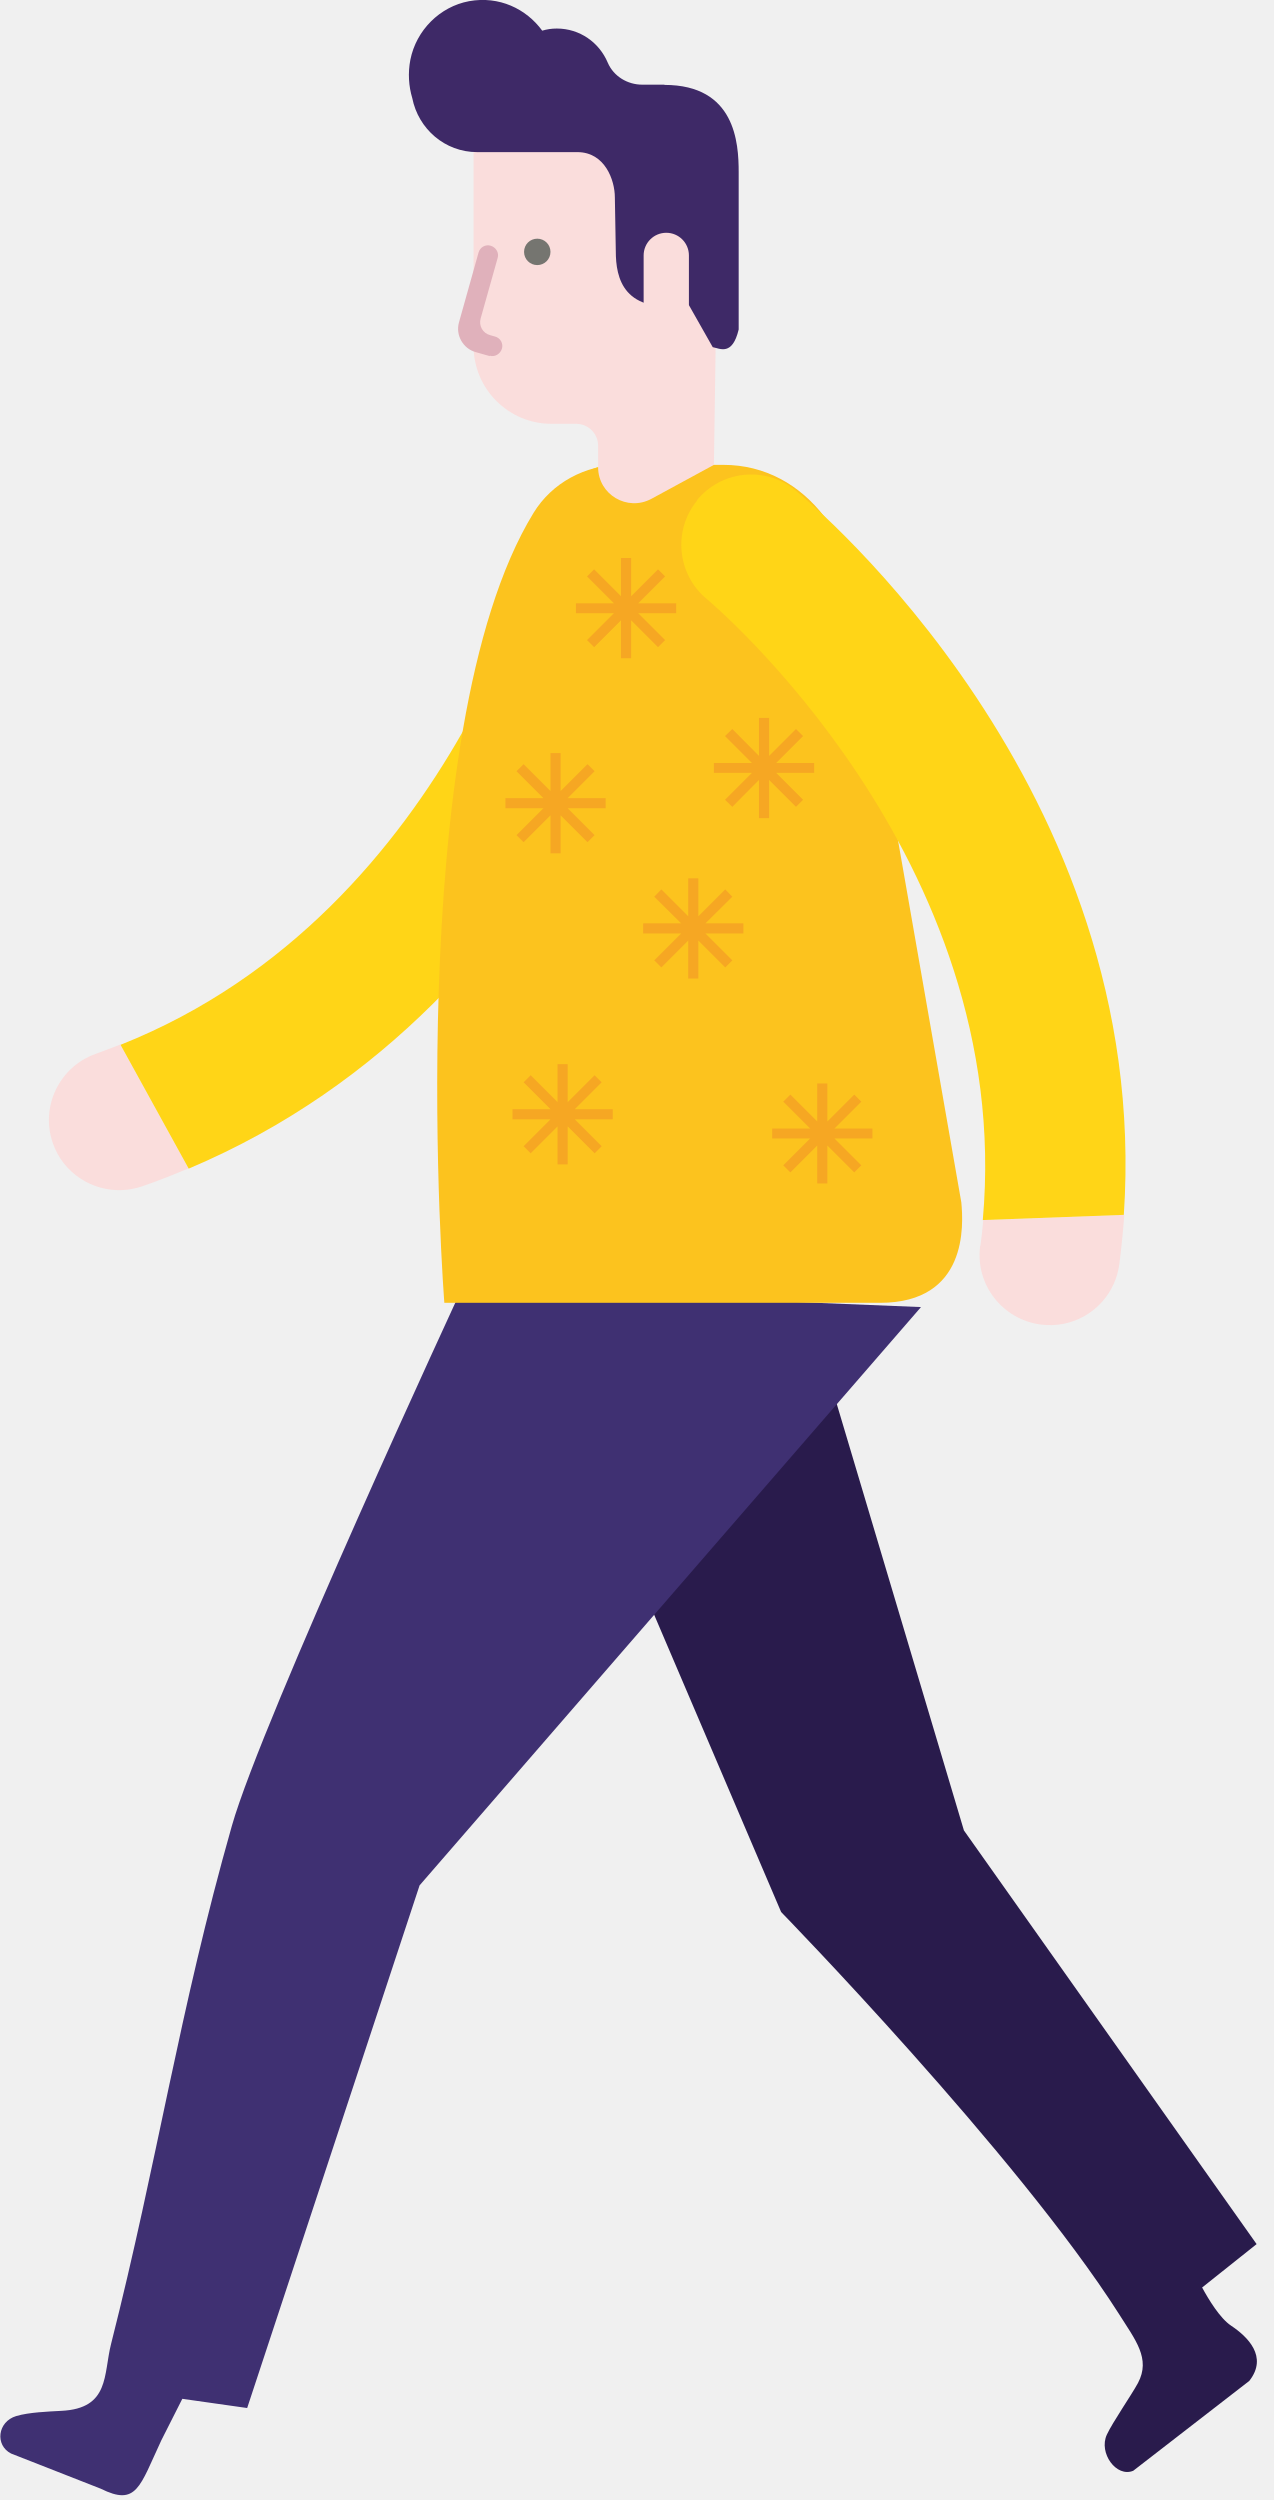
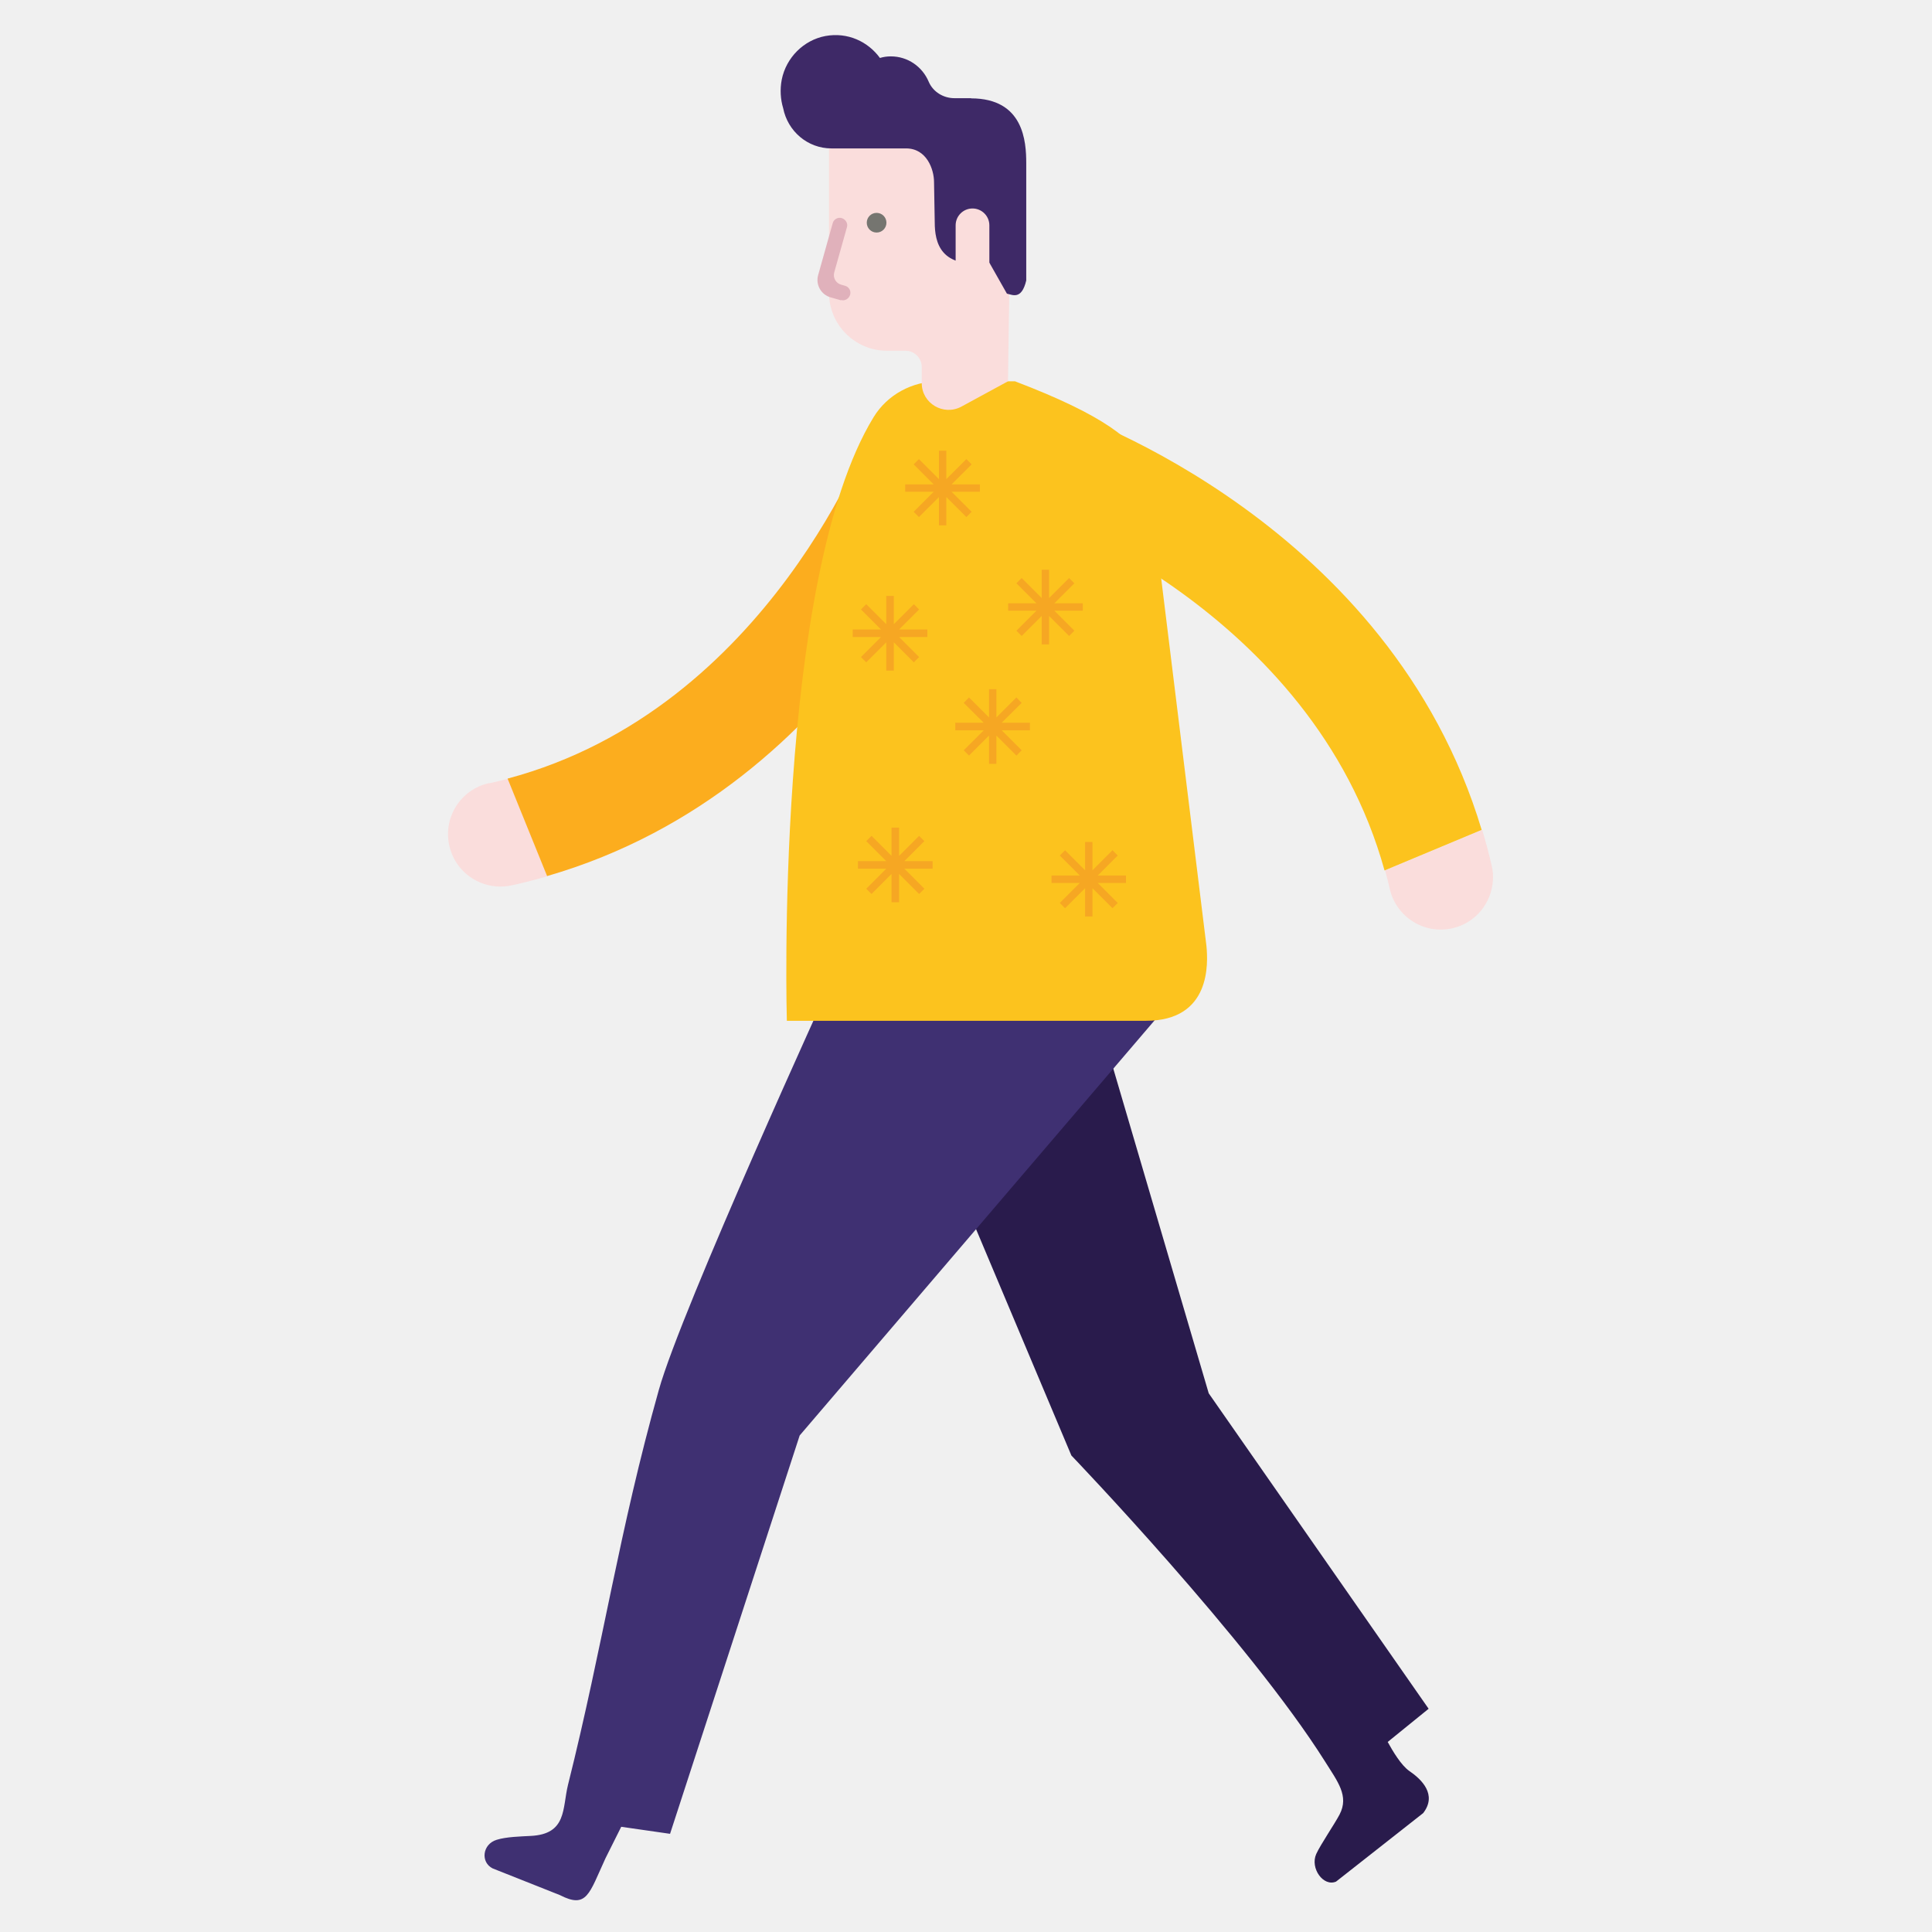
- <svg xmlns="http://www.w3.org/2000/svg" width="54" height="106" viewBox="0 0 54 106" fill="none">
-   <g clip-path="url(#clip0_134_938)">
-     <path d="M22.48 56.16L34.34 55.71L40.87 77.61L53.28 95.15L50.97 96.99C51.24 97.49 51.73 98.3 52.2 98.61C52.89 99.07 53.78 99.92 52.97 100.95L48.05 104.76C47.34 105.06 46.57 104.01 46.93 103.23C47.17 102.71 47.98 101.54 48.25 101.04C48.8 100 48.14 99.22 47.43 98.09C43.14 91.36 33.12 81.07 33.12 81.07L22.48 56.16Z" fill="#291B4C" />
-     <path d="M19.57 54.63L39.05 55.42L17.79 79.94L10.48 102.1L7.73 101.71L6.84 103.47C5.92 105.44 5.8 106.28 4.27 105.52L0.47 104.03C-0.22 103.68 -0.11 102.68 0.69 102.44C1.23 102.28 2.05 102.25 2.6 102.22C4.66 102.12 4.38 100.68 4.71 99.38C6.69 91.57 7.59 85.3 9.83 77.42C11.11 72.91 19.58 54.64 19.58 54.64L19.57 54.63Z" fill="#3F3072" />
-     <path d="M4.07 44.68C2.52 45.22 1.7 46.92 2.24 48.47C2.68 49.74 3.91 50.52 5.19 50.46C5.47 50.45 5.75 50.39 6.03 50.3C6.7 50.07 7.35 49.81 7.99 49.54L5.1 44.29C4.76 44.42 4.42 44.55 4.07 44.68Z" fill="#FADDDC" />
-     <path d="M26.9 19.74C25.3 19.38 23.71 20.39 23.35 21.99C23.31 22.16 19.45 38.6 5.11 44.3L8 49.55C24.73 42.48 28.98 24.1 29.16 23.29C29.51 21.69 28.5 20.11 26.9 19.75V19.74Z" fill="#FFD517" />
-     <path d="M18.84 55.24H37.31C41.04 55.24 40.85 51.94 40.76 50.98L36.61 27.25C36.61 23.09 34.2 19.71 30.67 19.71H26.32C24.82 19.71 23.4 20.47 22.62 21.75C16.95 31.01 18.84 55.24 18.84 55.24Z" fill="#FCC31E" />
-     <path d="M41.56 52.82C41.34 54.45 42.49 55.94 44.12 56.16C45.46 56.34 46.71 55.6 47.23 54.42C47.34 54.17 47.42 53.89 47.46 53.6C47.55 52.89 47.62 52.2 47.67 51.51L41.69 51.73C41.66 52.09 41.62 52.46 41.57 52.82H41.56Z" fill="#FADDDC" />
-     <path d="M29.56 21.22C28.52 22.49 28.71 24.36 29.97 25.4C30.1 25.51 43.05 36.36 41.67 51.73L47.65 51.51C48.87 33.39 34.37 21.32 33.73 20.79C32.46 19.75 30.59 19.94 29.55 21.21L29.56 21.22Z" fill="#FFD517" />
-     <path d="M30.47 5.37H20.08V14.67C20.08 16.49 21.56 17.97 23.38 17.97H24.43C24.94 17.97 25.36 18.38 25.36 18.9V19.81C25.36 20.97 26.6 21.7 27.62 21.15L30.27 19.71L30.48 5.37H30.47Z" fill="#FADDDC" />
-     <path d="M20.77 15.1L20.17 14.93C19.63 14.78 19.31 14.21 19.46 13.67L20.29 10.71C20.35 10.48 20.59 10.35 20.81 10.42C21.03 10.49 21.17 10.72 21.1 10.94L20.38 13.5C20.29 13.81 20.47 14.13 20.78 14.21L20.99 14.27C21.22 14.33 21.35 14.57 21.28 14.79C21.21 15.01 20.98 15.15 20.76 15.08L20.77 15.1Z" fill="#E0B1BB" />
-     <path d="M28.18 3.59H27.7H27.23C26.61 3.59 26.02 3.24 25.77 2.66C25.41 1.8 24.58 1.21 23.61 1.21C23.39 1.21 23.19 1.24 22.99 1.3C22.31 0.37 21.16 -0.18 19.89 0.05C18.65 0.28 17.65 1.28 17.4 2.53C17.29 3.1 17.33 3.66 17.48 4.16C17.74 5.47 18.87 6.45 20.23 6.45H24.48C25.65 6.45 26.07 7.64 26.07 8.37L26.11 10.65C26.11 11.79 26.42 13.36 29.2 12.92L30.22 14.72C30.53 14.78 31.05 15.1 31.32 13.97V8.95V7.3C31.32 6.06 31.18 3.6 28.17 3.6L28.18 3.59Z" fill="#3E2967" />
-     <path d="M22.22 10.68C22.22 10.99 22.47 11.24 22.78 11.24C23.09 11.24 23.34 10.99 23.34 10.68C23.34 10.37 23.09 10.12 22.78 10.12C22.47 10.12 22.22 10.37 22.22 10.68Z" fill="#757570" />
-     <path d="M25.68 33.84H24.07L25.21 32.7L24.91 32.4L23.77 33.54V31.93H23.34V33.54L22.2 32.4L21.9 32.7L23.04 33.84H21.43V34.27H23.04L21.9 35.41L22.2 35.71L23.34 34.57V36.18H23.77V34.57L24.91 35.71L25.21 35.41L24.07 34.27H25.68V33.84Z" fill="#F6A723" />
-     <path d="M34.52 32.35H32.91L34.05 31.21L33.75 30.91L32.61 32.05V30.44H32.18V32.05L31.05 30.91L30.74 31.21L31.88 32.35H30.27V32.77H31.88L30.74 33.91L31.05 34.21L32.18 33.07V34.69H32.61V33.07L33.75 34.21L34.05 33.91L32.91 32.77H34.52V32.35Z" fill="#F6A723" />
-     <path d="M28.67 25.58H27.06L28.2 24.44L27.9 24.14L26.76 25.28V23.66H26.33V25.28L25.19 24.14L24.89 24.44L26.03 25.58H24.42V26H26.03L24.89 27.14L25.19 27.44L26.33 26.3V27.91H26.76V26.3L27.9 27.44L28.2 27.14L27.06 26H28.67V25.58Z" fill="#F6A723" />
-     <path d="M31.52 39.15H29.91L31.05 38.02L30.75 37.71L29.61 38.85V37.24H29.18V38.85L28.04 37.71L27.74 38.02L28.88 39.15H27.27V39.58H28.88L27.74 40.72L28.04 41.02L29.18 39.88V41.49H29.61V39.88L30.75 41.02L31.05 40.72L29.91 39.58H31.52V39.15Z" fill="#F6A723" />
-     <path d="M25.98 47.03H24.37L25.51 45.89L25.21 45.59L24.07 46.73V45.12H23.64V46.73L22.5 45.59L22.2 45.89L23.34 47.03H21.73V47.46H23.34L22.2 48.6L22.5 48.9L23.64 47.76V49.37H24.07V47.76L25.21 48.9L25.51 48.6L24.37 47.46H25.98V47.03Z" fill="#F6A723" />
-     <path d="M36.99 47.85H35.38L36.52 46.71L36.22 46.41L35.08 47.55V45.94H34.65V47.55L33.51 46.41L33.21 46.71L34.35 47.85H32.74V48.27H34.35L33.21 49.41L33.51 49.71L34.65 48.57V50.18H35.08V48.57L36.22 49.71L36.52 49.41L35.38 48.27H36.99V47.85Z" fill="#F6A723" />
-     <path d="M27.29 12.92C27.29 13.45 27.72 13.88 28.25 13.88C28.78 13.88 29.21 13.45 29.21 12.92V10.83C29.21 10.3 28.78 9.87 28.25 9.87C27.72 9.87 27.29 10.3 27.29 10.83V12.92Z" fill="#FADDDC" />
+ <svg xmlns="http://www.w3.org/2000/svg" width="110" height="110" viewBox="0 0 110 110" fill="none">
+   <g clip-path="url(#clip0_1206_3687)">
+     <path d="M50.26 57.38L62.23 56.91L68.82 79.33L81.34 97.29L79.01 99.18C79.29 99.69 79.78 100.52 80.25 100.84C80.94 101.31 81.84 102.18 81.03 103.23L76.07 107.13C75.35 107.44 74.58 106.37 74.94 105.56C75.18 105.03 76 103.83 76.27 103.31C76.82 102.25 76.16 101.44 75.44 100.29C71.11 93.41 61 82.87 61 82.87L50.26 57.37V57.38Z" fill="#291B4C" />
+     <path d="M47.33 55.82L66.99 56.63L45.53 81.73L38.15 104.41L35.37 104.01L34.47 105.81C33.54 107.83 33.42 108.69 31.88 107.9L28.05 106.38C27.35 106.03 27.46 105 28.28 104.75C28.82 104.58 29.65 104.56 30.21 104.53C32.29 104.43 32.01 102.96 32.34 101.62C34.34 93.63 35.24 87.21 37.51 79.14C38.8 74.52 47.35 55.83 47.35 55.83L47.33 55.82Z" fill="#3F3072" />
+     <path d="M27.84 44.59C26.24 44.94 25.22 46.53 25.58 48.14C25.87 49.46 26.99 50.38 28.28 50.47C28.56 50.49 28.84 50.47 29.13 50.41C29.83 50.26 30.5 50.08 31.17 49.89L28.92 44.34C28.57 44.43 28.21 44.52 27.85 44.6L27.84 44.59Z" fill="#FADDDC" />
+     <path d="M53.44 22.51C51.89 21.97 50.2 22.78 49.65 24.33C49.59 24.49 43.81 40.36 28.9 44.33L31.15 49.88C48.6 44.83 54.99 27.08 55.26 26.3C55.8 24.75 54.98 23.06 53.44 22.52V22.51Z" fill="#FCAD1E" />
+     <path d="M44.81 58.12H65.24C68.97 58.12 68.78 54.82 68.69 53.86L65.9 31.2C64.77 27.44 67.99 25.6 57.79 21.71H53.44C51.94 21.71 50.52 22.47 49.74 23.75C44.07 33.01 44.8 58.12 44.8 58.12H44.81Z" fill="#FCC31E" />
+     <path d="M79.13 50.62C79.5 52.22 81.1 53.22 82.7 52.85C84.02 52.55 84.92 51.41 85 50.13C85.02 49.85 85 49.57 84.93 49.28C84.77 48.59 84.59 47.91 84.39 47.25L78.86 49.56C78.96 49.91 79.05 50.26 79.13 50.62Z" fill="#FADDDC" />
+     <path d="M56.78 25.24C56.25 26.79 57.08 28.48 58.63 29.01C58.79 29.07 74.72 34.69 78.83 49.56L84.36 47.25C79.14 29.85 61.33 23.64 60.54 23.37C58.99 22.84 57.3 23.68 56.77 25.23L56.78 25.24Z" fill="#FCC31E" />
+     <path d="M57.59 7.37H47.2V16.67C47.2 18.49 48.68 19.97 50.5 19.97H51.55C52.06 19.97 52.48 20.38 52.48 20.9V21.81C52.48 22.97 53.72 23.7 54.74 23.15L57.39 21.71L57.6 7.37H57.59Z" fill="#FADDDC" />
+     <path d="M47.89 17.1L47.29 16.93C46.75 16.78 46.43 16.21 46.58 15.67L47.41 12.71C47.47 12.48 47.71 12.35 47.93 12.42C48.15 12.49 48.29 12.72 48.22 12.94L47.5 15.5C47.41 15.81 47.59 16.13 47.9 16.21L48.11 16.27C48.34 16.33 48.47 16.57 48.4 16.79C48.33 17.01 48.1 17.15 47.88 17.08L47.89 17.1Z" fill="#E0B1BB" />
+     <path d="M55.3 5.59H54.34C53.72 5.59 53.13 5.24 52.88 4.66C52.52 3.8 51.69 3.21 50.72 3.21C50.5 3.21 50.3 3.24 50.1 3.3C49.42 2.37 48.27 1.82 47 2.05C45.76 2.28 44.76 3.28 44.51 4.53C44.4 5.1 44.44 5.66 44.59 6.16C44.85 7.47 45.98 8.45 47.34 8.45H51.59C52.76 8.45 53.18 9.64 53.18 10.37L53.22 12.65C53.22 13.79 53.53 15.36 56.31 14.92L57.33 16.72C57.64 16.78 58.16 17.1 58.43 15.97V10.95V9.3C58.43 8.06 58.29 5.6 55.28 5.6L55.3 5.59Z" fill="#3E2967" />
+     <path d="M49.35 12.68C49.35 12.99 49.6 13.24 49.91 13.24C50.22 13.24 50.47 12.99 50.47 12.68C50.47 12.37 50.22 12.12 49.91 12.12C49.6 12.12 49.35 12.37 49.35 12.68Z" fill="#757570" />
+     <path d="M52.8 35.84H51.19L52.33 34.7L52.03 34.4L50.89 35.54V33.93H50.46V35.54L49.32 34.4L49.02 34.7L50.16 35.84H48.55V36.27H50.16L49.02 37.41L49.32 37.71L50.46 36.57V38.18H50.89V36.57L52.03 37.71L52.33 37.41L51.19 36.27H52.8V35.84Z" fill="#F6A723" />
+     <path d="M61.65 34.35H60.03L61.17 33.21L60.87 32.91L59.73 34.05V32.44H59.31V34.05L58.17 32.91L57.87 33.21L59.01 34.35H57.4V34.77H59.01L57.87 35.91L58.17 36.21L59.31 35.07V36.69H59.73V35.07L60.87 36.21L61.17 35.91L60.03 34.77H61.65V34.35Z" fill="#F6A723" />
+     <path d="M55.79 27.58H54.18L55.32 26.44L55.02 26.14L53.88 27.28V25.66H53.46V27.28L52.32 26.14L52.02 26.44L53.16 27.58H51.54V28H53.16L52.02 29.14L52.32 29.44L53.46 28.3V29.91H53.88V28.3L55.02 29.44L55.32 29.14L54.18 28H55.79V27.58Z" fill="#F6A723" />
+     <path d="M58.64 41.15H57.03L58.17 40.02L57.87 39.71L56.73 40.85V39.24H56.31V40.85L55.17 39.71L54.87 40.02L56.01 41.15H54.39V41.58H56.01L54.87 42.72L55.17 43.02L56.31 41.88V43.49H56.73V41.88L57.87 43.02L58.17 42.72L57.03 41.58H58.64V41.15Z" fill="#F6A723" />
+     <path d="M53.1 49.03H51.49L52.63 47.89L52.33 47.59L51.19 48.73V47.12H50.76V48.73L49.62 47.59L49.32 47.89L50.46 49.03H48.85V49.46H50.46L49.32 50.6L49.62 50.9L50.76 49.76V51.37H51.19V49.76L52.33 50.9L52.63 50.6L51.49 49.46H53.1V49.03Z" fill="#F6A723" />
+     <path d="M64.11 49.85H62.5L63.64 48.71L63.34 48.41L62.2 49.55V47.94H61.78V49.55L60.64 48.41L60.34 48.71L61.48 49.85H59.87V50.27H61.48L60.34 51.41L60.64 51.71L61.78 50.57V52.18H62.2V50.57L63.34 51.71L63.64 51.41L62.5 50.27H64.11V49.85Z" fill="#F6A723" />
+     <path d="M54.41 12.83C54.41 12.3 54.84 11.87 55.37 11.87C55.9 11.87 56.33 12.3 56.33 12.83V14.92C56.33 15.45 55.9 15.88 55.37 15.88C54.84 15.88 54.41 15.45 54.41 14.92V12.83Z" fill="#FADDDC" />
  </g>
  <defs>
-     <clipPath id="clip0_134_938">
-       <rect width="53.29" height="105.79" fill="white" />
+     <clipPath id="clip0_1206_3687">
+       <rect width="59.5" height="106.18" fill="white" transform="matrix(-1 0 0 1 85 2)" />
    </clipPath>
  </defs>
</svg>
